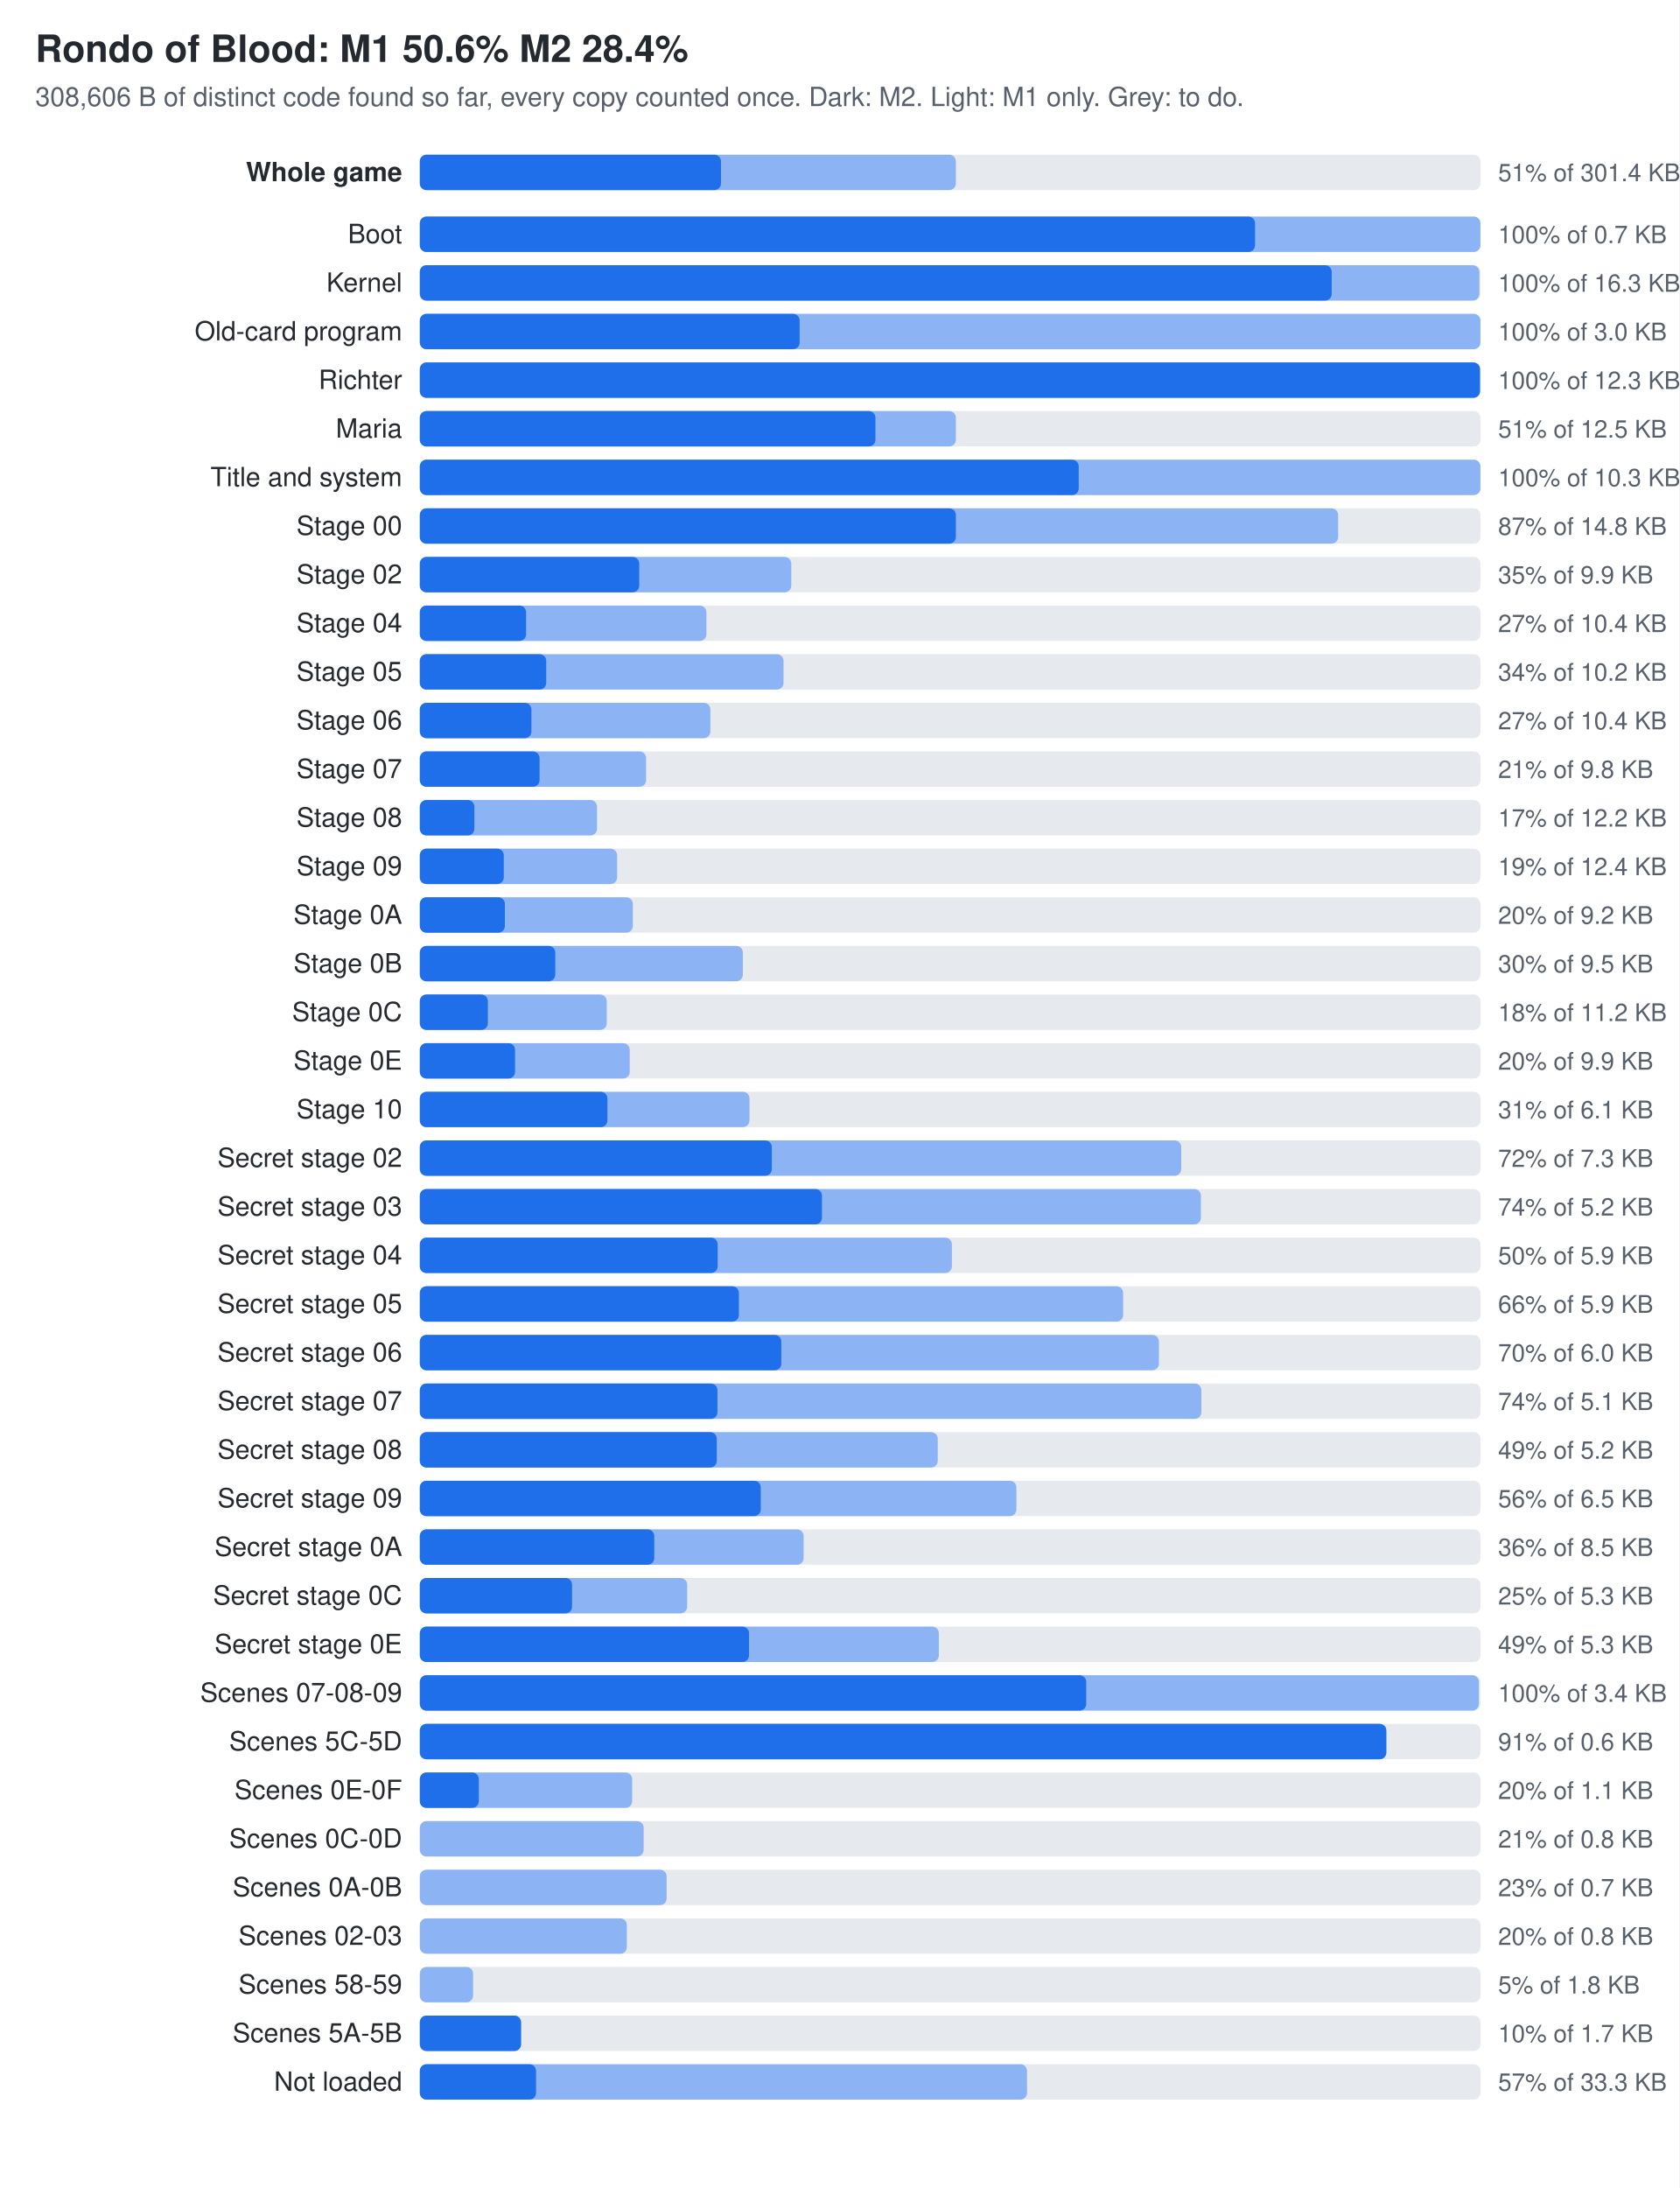
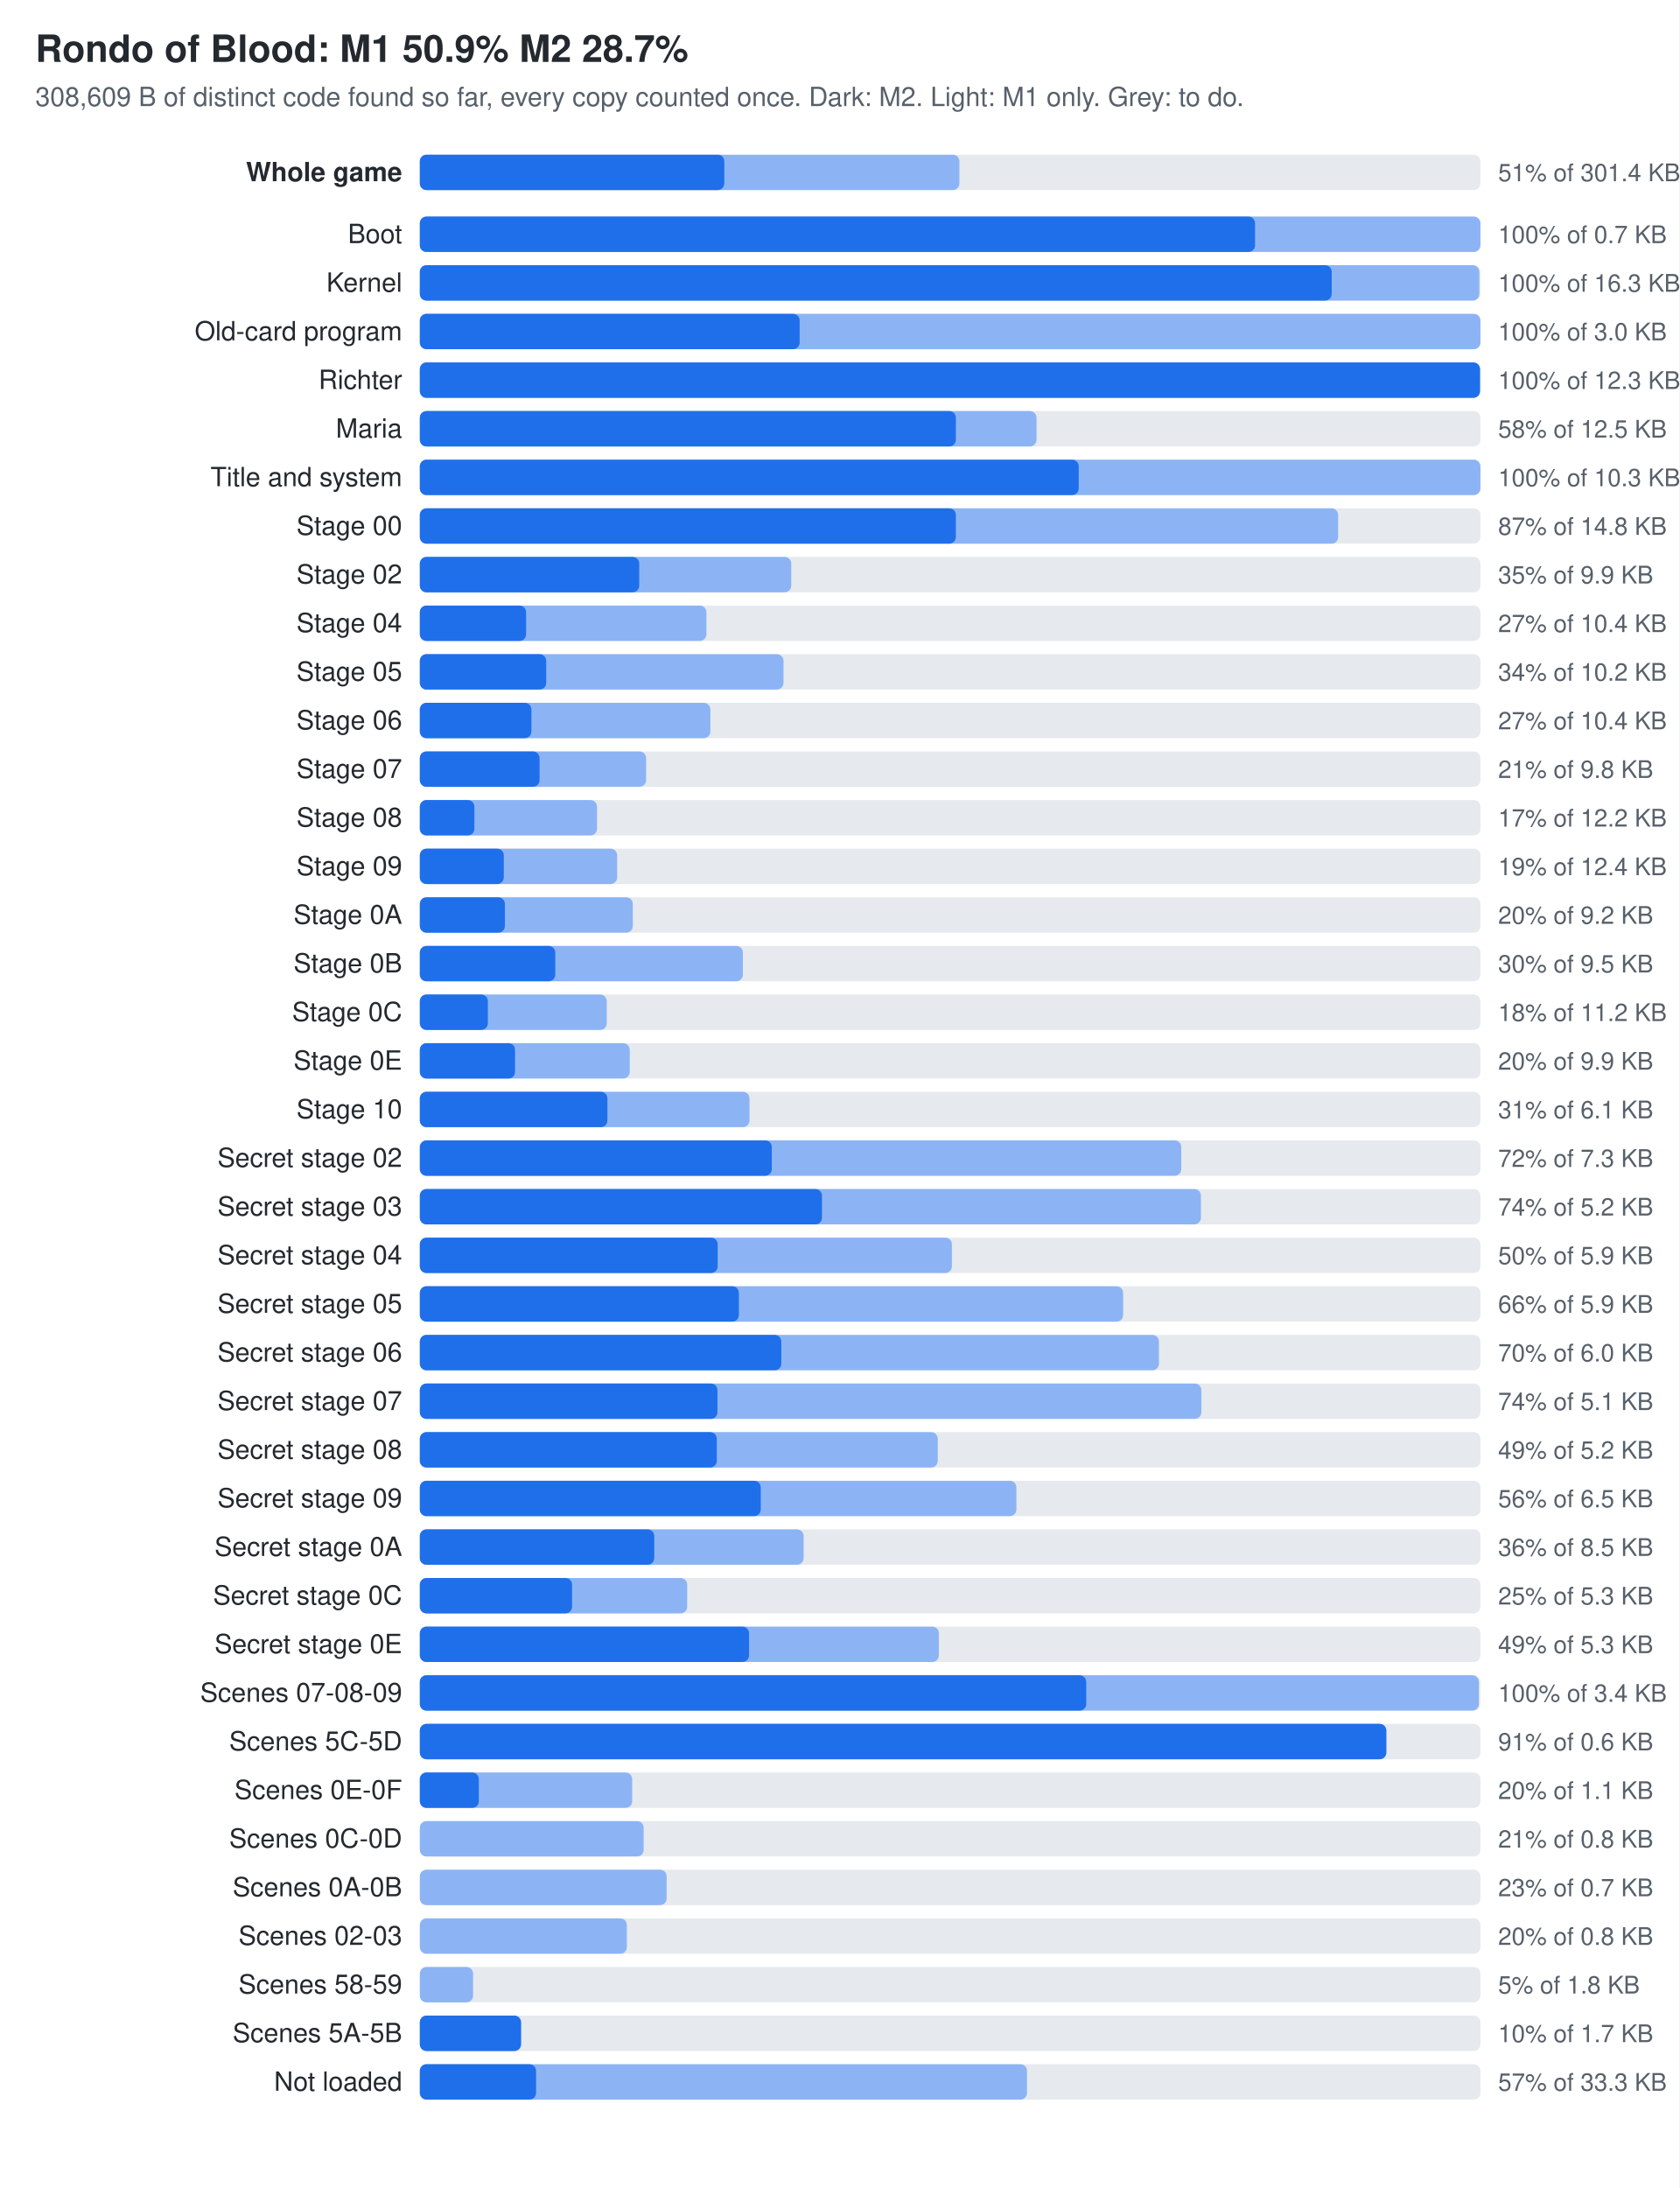
<svg xmlns="http://www.w3.org/2000/svg" width="760" height="990" viewBox="0 0 760 990" font-family="-apple-system,Segoe UI,Helvetica,Arial,sans-serif">
  <rect width="760" height="990" fill="#ffffff" />
-   <text x="16" y="28" font-size="17" font-weight="600" fill="#24292f">Rondo of Blood: M1 50.6%  M2 28.4%</text>
-   <text x="16" y="48" font-size="12" fill="#57606a">308,606 B of distinct code found so far, every copy counted once. Dark: M2. Light: M1 only. Grey: to do.</text>
+   <text x="16" y="28" font-size="17" font-weight="600" fill="#24292f">Rondo of Blood: M1 50.9%  M2 28.7%</text>
+   <text x="16" y="48" font-size="12" fill="#57606a">308,609 B of distinct code found so far, every copy counted once. Dark: M2. Light: M1 only. Grey: to do.</text>
  <text x="182" y="82" font-size="12" text-anchor="end" fill="#24292f" font-weight="600">Whole game</text>
  <rect x="190" y="70" width="480" height="16" rx="3" fill="#e6e9ed" />
-   <rect x="190" y="70" width="242.6" height="16" rx="3" fill="#8cb4f5" />
-   <rect x="190" y="70" width="136.3" height="16" rx="3" fill="#1f6feb" />
+   <rect x="190" y="70" width="244.2" height="16" rx="3" fill="#8cb4f5" />
+   <rect x="190" y="70" width="137.8" height="16" rx="3" fill="#1f6feb" />
  <text x="678" y="82" font-size="11" fill="#57606a">51% of 301.4 KB</text>
  <text x="182" y="110" font-size="12" text-anchor="end" fill="#24292f">Boot</text>
  <rect x="190" y="98" width="480" height="16" rx="3" fill="#e6e9ed" />
  <rect x="190" y="98" width="480.0" height="16" rx="3" fill="#8cb4f5" />
  <rect x="190" y="98" width="378.0" height="16" rx="3" fill="#1f6feb" />
  <text x="678" y="110" font-size="11" fill="#57606a">100% of 0.7 KB</text>
  <text x="182" y="132" font-size="12" text-anchor="end" fill="#24292f">Kernel</text>
  <rect x="190" y="120" width="480" height="16" rx="3" fill="#e6e9ed" />
  <rect x="190" y="120" width="479.5" height="16" rx="3" fill="#8cb4f5" />
  <rect x="190" y="120" width="412.7" height="16" rx="3" fill="#1f6feb" />
  <text x="678" y="132" font-size="11" fill="#57606a">100% of 16.3 KB</text>
  <text x="182" y="154" font-size="12" text-anchor="end" fill="#24292f">Old-card program</text>
  <rect x="190" y="142" width="480" height="16" rx="3" fill="#e6e9ed" />
  <rect x="190" y="142" width="480.0" height="16" rx="3" fill="#8cb4f5" />
  <rect x="190" y="142" width="171.9" height="16" rx="3" fill="#1f6feb" />
  <text x="678" y="154" font-size="11" fill="#57606a">100% of 3.0 KB</text>
  <text x="182" y="176" font-size="12" text-anchor="end" fill="#24292f">Richter</text>
  <rect x="190" y="164" width="480" height="16" rx="3" fill="#e6e9ed" />
  <rect x="190" y="164" width="479.8" height="16" rx="3" fill="#8cb4f5" />
  <rect x="190" y="164" width="479.8" height="16" rx="3" fill="#1f6feb" />
  <text x="678" y="176" font-size="11" fill="#57606a">100% of 12.3 KB</text>
  <text x="182" y="198" font-size="12" text-anchor="end" fill="#24292f">Maria</text>
  <rect x="190" y="186" width="480" height="16" rx="3" fill="#e6e9ed" />
-   <rect x="190" y="186" width="242.6" height="16" rx="3" fill="#8cb4f5" />
-   <rect x="190" y="186" width="206.2" height="16" rx="3" fill="#1f6feb" />
-   <text x="678" y="198" font-size="11" fill="#57606a">51% of 12.5 KB</text>
+   <rect x="190" y="186" width="279.1" height="16" rx="3" fill="#8cb4f5" />
+   <rect x="190" y="186" width="242.6" height="16" rx="3" fill="#1f6feb" />
+   <text x="678" y="198" font-size="11" fill="#57606a">58% of 12.5 KB</text>
  <text x="182" y="220" font-size="12" text-anchor="end" fill="#24292f">Title and system</text>
  <rect x="190" y="208" width="480" height="16" rx="3" fill="#e6e9ed" />
  <rect x="190" y="208" width="480.0" height="16" rx="3" fill="#8cb4f5" />
  <rect x="190" y="208" width="298.2" height="16" rx="3" fill="#1f6feb" />
  <text x="678" y="220" font-size="11" fill="#57606a">100% of 10.3 KB</text>
  <text x="182" y="242" font-size="12" text-anchor="end" fill="#24292f">Stage 00</text>
  <rect x="190" y="230" width="480" height="16" rx="3" fill="#e6e9ed" />
  <rect x="190" y="230" width="415.6" height="16" rx="3" fill="#8cb4f5" />
  <rect x="190" y="230" width="242.6" height="16" rx="3" fill="#1f6feb" />
  <text x="678" y="242" font-size="11" fill="#57606a">87% of 14.8 KB</text>
  <text x="182" y="264" font-size="12" text-anchor="end" fill="#24292f">Stage 02</text>
  <rect x="190" y="252" width="480" height="16" rx="3" fill="#e6e9ed" />
  <rect x="190" y="252" width="168.1" height="16" rx="3" fill="#8cb4f5" />
  <rect x="190" y="252" width="99.3" height="16" rx="3" fill="#1f6feb" />
  <text x="678" y="264" font-size="11" fill="#57606a">35% of 9.9 KB</text>
  <text x="182" y="286" font-size="12" text-anchor="end" fill="#24292f">Stage 04</text>
  <rect x="190" y="274" width="480" height="16" rx="3" fill="#e6e9ed" />
  <rect x="190" y="274" width="129.7" height="16" rx="3" fill="#8cb4f5" />
  <rect x="190" y="274" width="48.1" height="16" rx="3" fill="#1f6feb" />
  <text x="678" y="286" font-size="11" fill="#57606a">27% of 10.4 KB</text>
  <text x="182" y="308" font-size="12" text-anchor="end" fill="#24292f">Stage 05</text>
  <rect x="190" y="296" width="480" height="16" rx="3" fill="#e6e9ed" />
  <rect x="190" y="296" width="164.6" height="16" rx="3" fill="#8cb4f5" />
  <rect x="190" y="296" width="57.2" height="16" rx="3" fill="#1f6feb" />
  <text x="678" y="308" font-size="11" fill="#57606a">34% of 10.2 KB</text>
  <text x="182" y="330" font-size="12" text-anchor="end" fill="#24292f">Stage 06</text>
  <rect x="190" y="318" width="480" height="16" rx="3" fill="#e6e9ed" />
  <rect x="190" y="318" width="131.5" height="16" rx="3" fill="#8cb4f5" />
  <rect x="190" y="318" width="50.5" height="16" rx="3" fill="#1f6feb" />
  <text x="678" y="330" font-size="11" fill="#57606a">27% of 10.4 KB</text>
  <text x="182" y="352" font-size="12" text-anchor="end" fill="#24292f">Stage 07</text>
  <rect x="190" y="340" width="480" height="16" rx="3" fill="#e6e9ed" />
  <rect x="190" y="340" width="102.4" height="16" rx="3" fill="#8cb4f5" />
  <rect x="190" y="340" width="54.2" height="16" rx="3" fill="#1f6feb" />
  <text x="678" y="352" font-size="11" fill="#57606a">21% of 9.8 KB</text>
  <text x="182" y="374" font-size="12" text-anchor="end" fill="#24292f">Stage 08</text>
  <rect x="190" y="362" width="480" height="16" rx="3" fill="#e6e9ed" />
  <rect x="190" y="362" width="80.2" height="16" rx="3" fill="#8cb4f5" />
  <rect x="190" y="362" width="24.7" height="16" rx="3" fill="#1f6feb" />
  <text x="678" y="374" font-size="11" fill="#57606a">17% of 12.2 KB</text>
  <text x="182" y="396" font-size="12" text-anchor="end" fill="#24292f">Stage 09</text>
  <rect x="190" y="384" width="480" height="16" rx="3" fill="#e6e9ed" />
  <rect x="190" y="384" width="89.3" height="16" rx="3" fill="#8cb4f5" />
  <rect x="190" y="384" width="38.0" height="16" rx="3" fill="#1f6feb" />
  <text x="678" y="396" font-size="11" fill="#57606a">19% of 12.4 KB</text>
  <text x="182" y="418" font-size="12" text-anchor="end" fill="#24292f">Stage 0A</text>
  <rect x="190" y="406" width="480" height="16" rx="3" fill="#e6e9ed" />
  <rect x="190" y="406" width="96.4" height="16" rx="3" fill="#8cb4f5" />
  <rect x="190" y="406" width="38.5" height="16" rx="3" fill="#1f6feb" />
  <text x="678" y="418" font-size="11" fill="#57606a">20% of 9.2 KB</text>
  <text x="182" y="440" font-size="12" text-anchor="end" fill="#24292f">Stage 0B</text>
  <rect x="190" y="428" width="480" height="16" rx="3" fill="#e6e9ed" />
  <rect x="190" y="428" width="146.2" height="16" rx="3" fill="#8cb4f5" />
  <rect x="190" y="428" width="61.3" height="16" rx="3" fill="#1f6feb" />
  <text x="678" y="440" font-size="11" fill="#57606a">30% of 9.5 KB</text>
  <text x="182" y="462" font-size="12" text-anchor="end" fill="#24292f">Stage 0C</text>
  <rect x="190" y="450" width="480" height="16" rx="3" fill="#e6e9ed" />
  <rect x="190" y="450" width="84.6" height="16" rx="3" fill="#8cb4f5" />
  <rect x="190" y="450" width="30.8" height="16" rx="3" fill="#1f6feb" />
  <text x="678" y="462" font-size="11" fill="#57606a">18% of 11.2 KB</text>
  <text x="182" y="484" font-size="12" text-anchor="end" fill="#24292f">Stage 0E</text>
  <rect x="190" y="472" width="480" height="16" rx="3" fill="#e6e9ed" />
  <rect x="190" y="472" width="95.0" height="16" rx="3" fill="#8cb4f5" />
  <rect x="190" y="472" width="43.1" height="16" rx="3" fill="#1f6feb" />
  <text x="678" y="484" font-size="11" fill="#57606a">20% of 9.9 KB</text>
  <text x="182" y="506" font-size="12" text-anchor="end" fill="#24292f">Stage 10</text>
  <rect x="190" y="494" width="480" height="16" rx="3" fill="#e6e9ed" />
  <rect x="190" y="494" width="149.2" height="16" rx="3" fill="#8cb4f5" />
  <rect x="190" y="494" width="84.9" height="16" rx="3" fill="#1f6feb" />
  <text x="678" y="506" font-size="11" fill="#57606a">31% of 6.1 KB</text>
  <text x="182" y="528" font-size="12" text-anchor="end" fill="#24292f">Secret stage 02</text>
  <rect x="190" y="516" width="480" height="16" rx="3" fill="#e6e9ed" />
  <rect x="190" y="516" width="344.6" height="16" rx="3" fill="#8cb4f5" />
  <rect x="190" y="516" width="159.3" height="16" rx="3" fill="#1f6feb" />
  <text x="678" y="528" font-size="11" fill="#57606a">72% of 7.3 KB</text>
  <text x="182" y="550" font-size="12" text-anchor="end" fill="#24292f">Secret stage 03</text>
  <rect x="190" y="538" width="480" height="16" rx="3" fill="#e6e9ed" />
  <rect x="190" y="538" width="353.5" height="16" rx="3" fill="#8cb4f5" />
  <rect x="190" y="538" width="182.0" height="16" rx="3" fill="#1f6feb" />
  <text x="678" y="550" font-size="11" fill="#57606a">74% of 5.2 KB</text>
  <text x="182" y="572" font-size="12" text-anchor="end" fill="#24292f">Secret stage 04</text>
  <rect x="190" y="560" width="480" height="16" rx="3" fill="#e6e9ed" />
  <rect x="190" y="560" width="240.8" height="16" rx="3" fill="#8cb4f5" />
  <rect x="190" y="560" width="134.8" height="16" rx="3" fill="#1f6feb" />
  <text x="678" y="572" font-size="11" fill="#57606a">50% of 5.9 KB</text>
  <text x="182" y="594" font-size="12" text-anchor="end" fill="#24292f">Secret stage 05</text>
  <rect x="190" y="582" width="480" height="16" rx="3" fill="#e6e9ed" />
  <rect x="190" y="582" width="318.3" height="16" rx="3" fill="#8cb4f5" />
  <rect x="190" y="582" width="144.4" height="16" rx="3" fill="#1f6feb" />
  <text x="678" y="594" font-size="11" fill="#57606a">66% of 5.9 KB</text>
  <text x="182" y="616" font-size="12" text-anchor="end" fill="#24292f">Secret stage 06</text>
  <rect x="190" y="604" width="480" height="16" rx="3" fill="#e6e9ed" />
  <rect x="190" y="604" width="334.5" height="16" rx="3" fill="#8cb4f5" />
  <rect x="190" y="604" width="163.6" height="16" rx="3" fill="#1f6feb" />
  <text x="678" y="616" font-size="11" fill="#57606a">70% of 6.0 KB</text>
  <text x="182" y="638" font-size="12" text-anchor="end" fill="#24292f">Secret stage 07</text>
  <rect x="190" y="626" width="480" height="16" rx="3" fill="#e6e9ed" />
  <rect x="190" y="626" width="353.7" height="16" rx="3" fill="#8cb4f5" />
  <rect x="190" y="626" width="134.7" height="16" rx="3" fill="#1f6feb" />
  <text x="678" y="638" font-size="11" fill="#57606a">74% of 5.1 KB</text>
  <text x="182" y="660" font-size="12" text-anchor="end" fill="#24292f">Secret stage 08</text>
  <rect x="190" y="648" width="480" height="16" rx="3" fill="#e6e9ed" />
  <rect x="190" y="648" width="234.4" height="16" rx="3" fill="#8cb4f5" />
  <rect x="190" y="648" width="134.4" height="16" rx="3" fill="#1f6feb" />
  <text x="678" y="660" font-size="11" fill="#57606a">49% of 5.2 KB</text>
  <text x="182" y="682" font-size="12" text-anchor="end" fill="#24292f">Secret stage 09</text>
  <rect x="190" y="670" width="480" height="16" rx="3" fill="#e6e9ed" />
  <rect x="190" y="670" width="270.0" height="16" rx="3" fill="#8cb4f5" />
  <rect x="190" y="670" width="154.3" height="16" rx="3" fill="#1f6feb" />
  <text x="678" y="682" font-size="11" fill="#57606a">56% of 6.5 KB</text>
  <text x="182" y="704" font-size="12" text-anchor="end" fill="#24292f">Secret stage 0A</text>
  <rect x="190" y="692" width="480" height="16" rx="3" fill="#e6e9ed" />
  <rect x="190" y="692" width="173.7" height="16" rx="3" fill="#8cb4f5" />
  <rect x="190" y="692" width="106.1" height="16" rx="3" fill="#1f6feb" />
  <text x="678" y="704" font-size="11" fill="#57606a">36% of 8.5 KB</text>
  <text x="182" y="726" font-size="12" text-anchor="end" fill="#24292f">Secret stage 0C</text>
  <rect x="190" y="714" width="480" height="16" rx="3" fill="#e6e9ed" />
  <rect x="190" y="714" width="121.0" height="16" rx="3" fill="#8cb4f5" />
  <rect x="190" y="714" width="68.9" height="16" rx="3" fill="#1f6feb" />
  <text x="678" y="726" font-size="11" fill="#57606a">25% of 5.3 KB</text>
  <text x="182" y="748" font-size="12" text-anchor="end" fill="#24292f">Secret stage 0E</text>
  <rect x="190" y="736" width="480" height="16" rx="3" fill="#e6e9ed" />
  <rect x="190" y="736" width="234.9" height="16" rx="3" fill="#8cb4f5" />
  <rect x="190" y="736" width="149.0" height="16" rx="3" fill="#1f6feb" />
  <text x="678" y="748" font-size="11" fill="#57606a">49% of 5.3 KB</text>
  <text x="182" y="770" font-size="12" text-anchor="end" fill="#24292f">Scenes 07-08-09</text>
  <rect x="190" y="758" width="480" height="16" rx="3" fill="#e6e9ed" />
  <rect x="190" y="758" width="479.3" height="16" rx="3" fill="#8cb4f5" />
  <rect x="190" y="758" width="301.6" height="16" rx="3" fill="#1f6feb" />
  <text x="678" y="770" font-size="11" fill="#57606a">100% of 3.4 KB</text>
  <text x="182" y="792" font-size="12" text-anchor="end" fill="#24292f">Scenes 5C-5D</text>
  <rect x="190" y="780" width="480" height="16" rx="3" fill="#e6e9ed" />
  <rect x="190" y="780" width="437.4" height="16" rx="3" fill="#8cb4f5" />
  <rect x="190" y="780" width="437.4" height="16" rx="3" fill="#1f6feb" />
  <text x="678" y="792" font-size="11" fill="#57606a">91% of 0.6 KB</text>
  <text x="182" y="814" font-size="12" text-anchor="end" fill="#24292f">Scenes 0E-0F</text>
  <rect x="190" y="802" width="480" height="16" rx="3" fill="#e6e9ed" />
  <rect x="190" y="802" width="96.1" height="16" rx="3" fill="#8cb4f5" />
  <rect x="190" y="802" width="26.7" height="16" rx="3" fill="#1f6feb" />
  <text x="678" y="814" font-size="11" fill="#57606a">20% of 1.1 KB</text>
  <text x="182" y="836" font-size="12" text-anchor="end" fill="#24292f">Scenes 0C-0D</text>
  <rect x="190" y="824" width="480" height="16" rx="3" fill="#e6e9ed" />
  <rect x="190" y="824" width="101.3" height="16" rx="3" fill="#8cb4f5" />
  <text x="678" y="836" font-size="11" fill="#57606a">21% of 0.8 KB</text>
  <text x="182" y="858" font-size="12" text-anchor="end" fill="#24292f">Scenes 0A-0B</text>
  <rect x="190" y="846" width="480" height="16" rx="3" fill="#e6e9ed" />
  <rect x="190" y="846" width="111.7" height="16" rx="3" fill="#8cb4f5" />
  <text x="678" y="858" font-size="11" fill="#57606a">23% of 0.7 KB</text>
  <text x="182" y="880" font-size="12" text-anchor="end" fill="#24292f">Scenes 02-03</text>
  <rect x="190" y="868" width="480" height="16" rx="3" fill="#e6e9ed" />
  <rect x="190" y="868" width="93.7" height="16" rx="3" fill="#8cb4f5" />
  <text x="678" y="880" font-size="11" fill="#57606a">20% of 0.8 KB</text>
  <text x="182" y="902" font-size="12" text-anchor="end" fill="#24292f">Scenes 58-59</text>
  <rect x="190" y="890" width="480" height="16" rx="3" fill="#e6e9ed" />
  <rect x="190" y="890" width="24.1" height="16" rx="3" fill="#8cb4f5" />
  <text x="678" y="902" font-size="11" fill="#57606a">5% of 1.8 KB</text>
  <text x="182" y="924" font-size="12" text-anchor="end" fill="#24292f">Scenes 5A-5B</text>
  <rect x="190" y="912" width="480" height="16" rx="3" fill="#e6e9ed" />
  <rect x="190" y="912" width="45.8" height="16" rx="3" fill="#8cb4f5" />
  <rect x="190" y="912" width="45.8" height="16" rx="3" fill="#1f6feb" />
  <text x="678" y="924" font-size="11" fill="#57606a">10% of 1.7 KB</text>
  <text x="182" y="946" font-size="12" text-anchor="end" fill="#24292f">Not loaded</text>
  <rect x="190" y="934" width="480" height="16" rx="3" fill="#e6e9ed" />
  <rect x="190" y="934" width="274.8" height="16" rx="3" fill="#8cb4f5" />
  <rect x="190" y="934" width="52.6" height="16" rx="3" fill="#1f6feb" />
  <text x="678" y="946" font-size="11" fill="#57606a">57% of 33.3 KB</text>
</svg>
